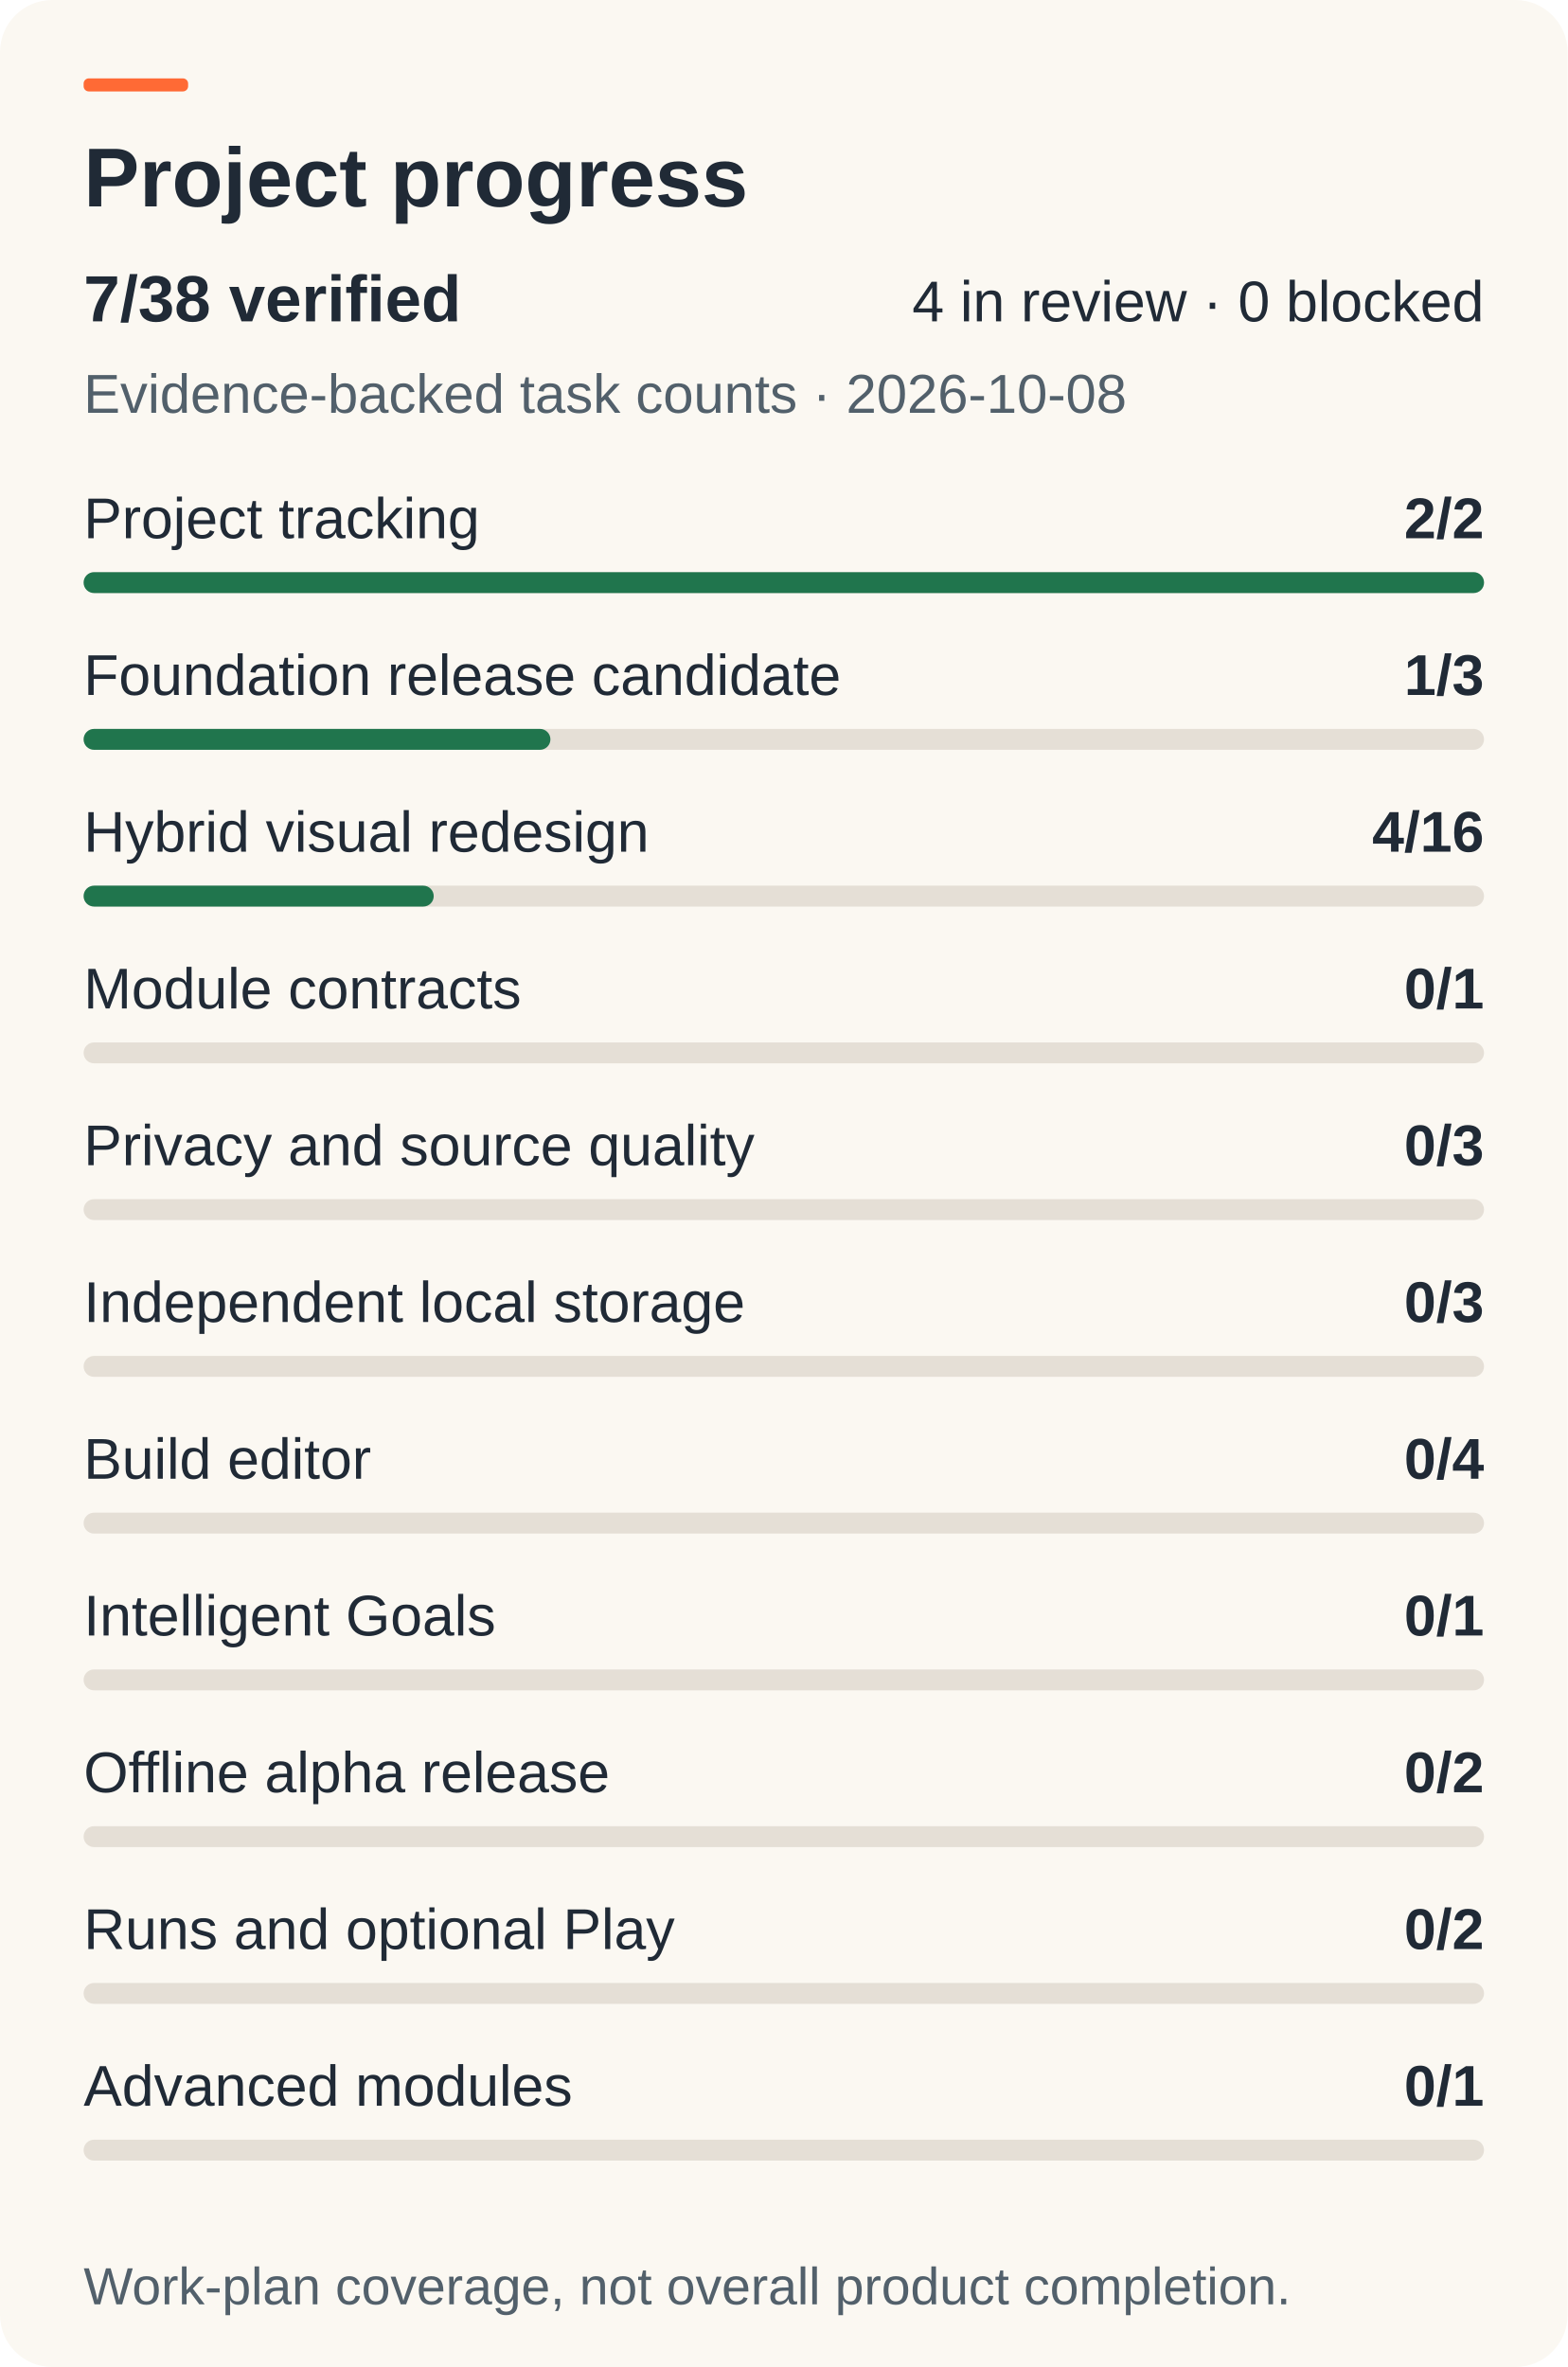
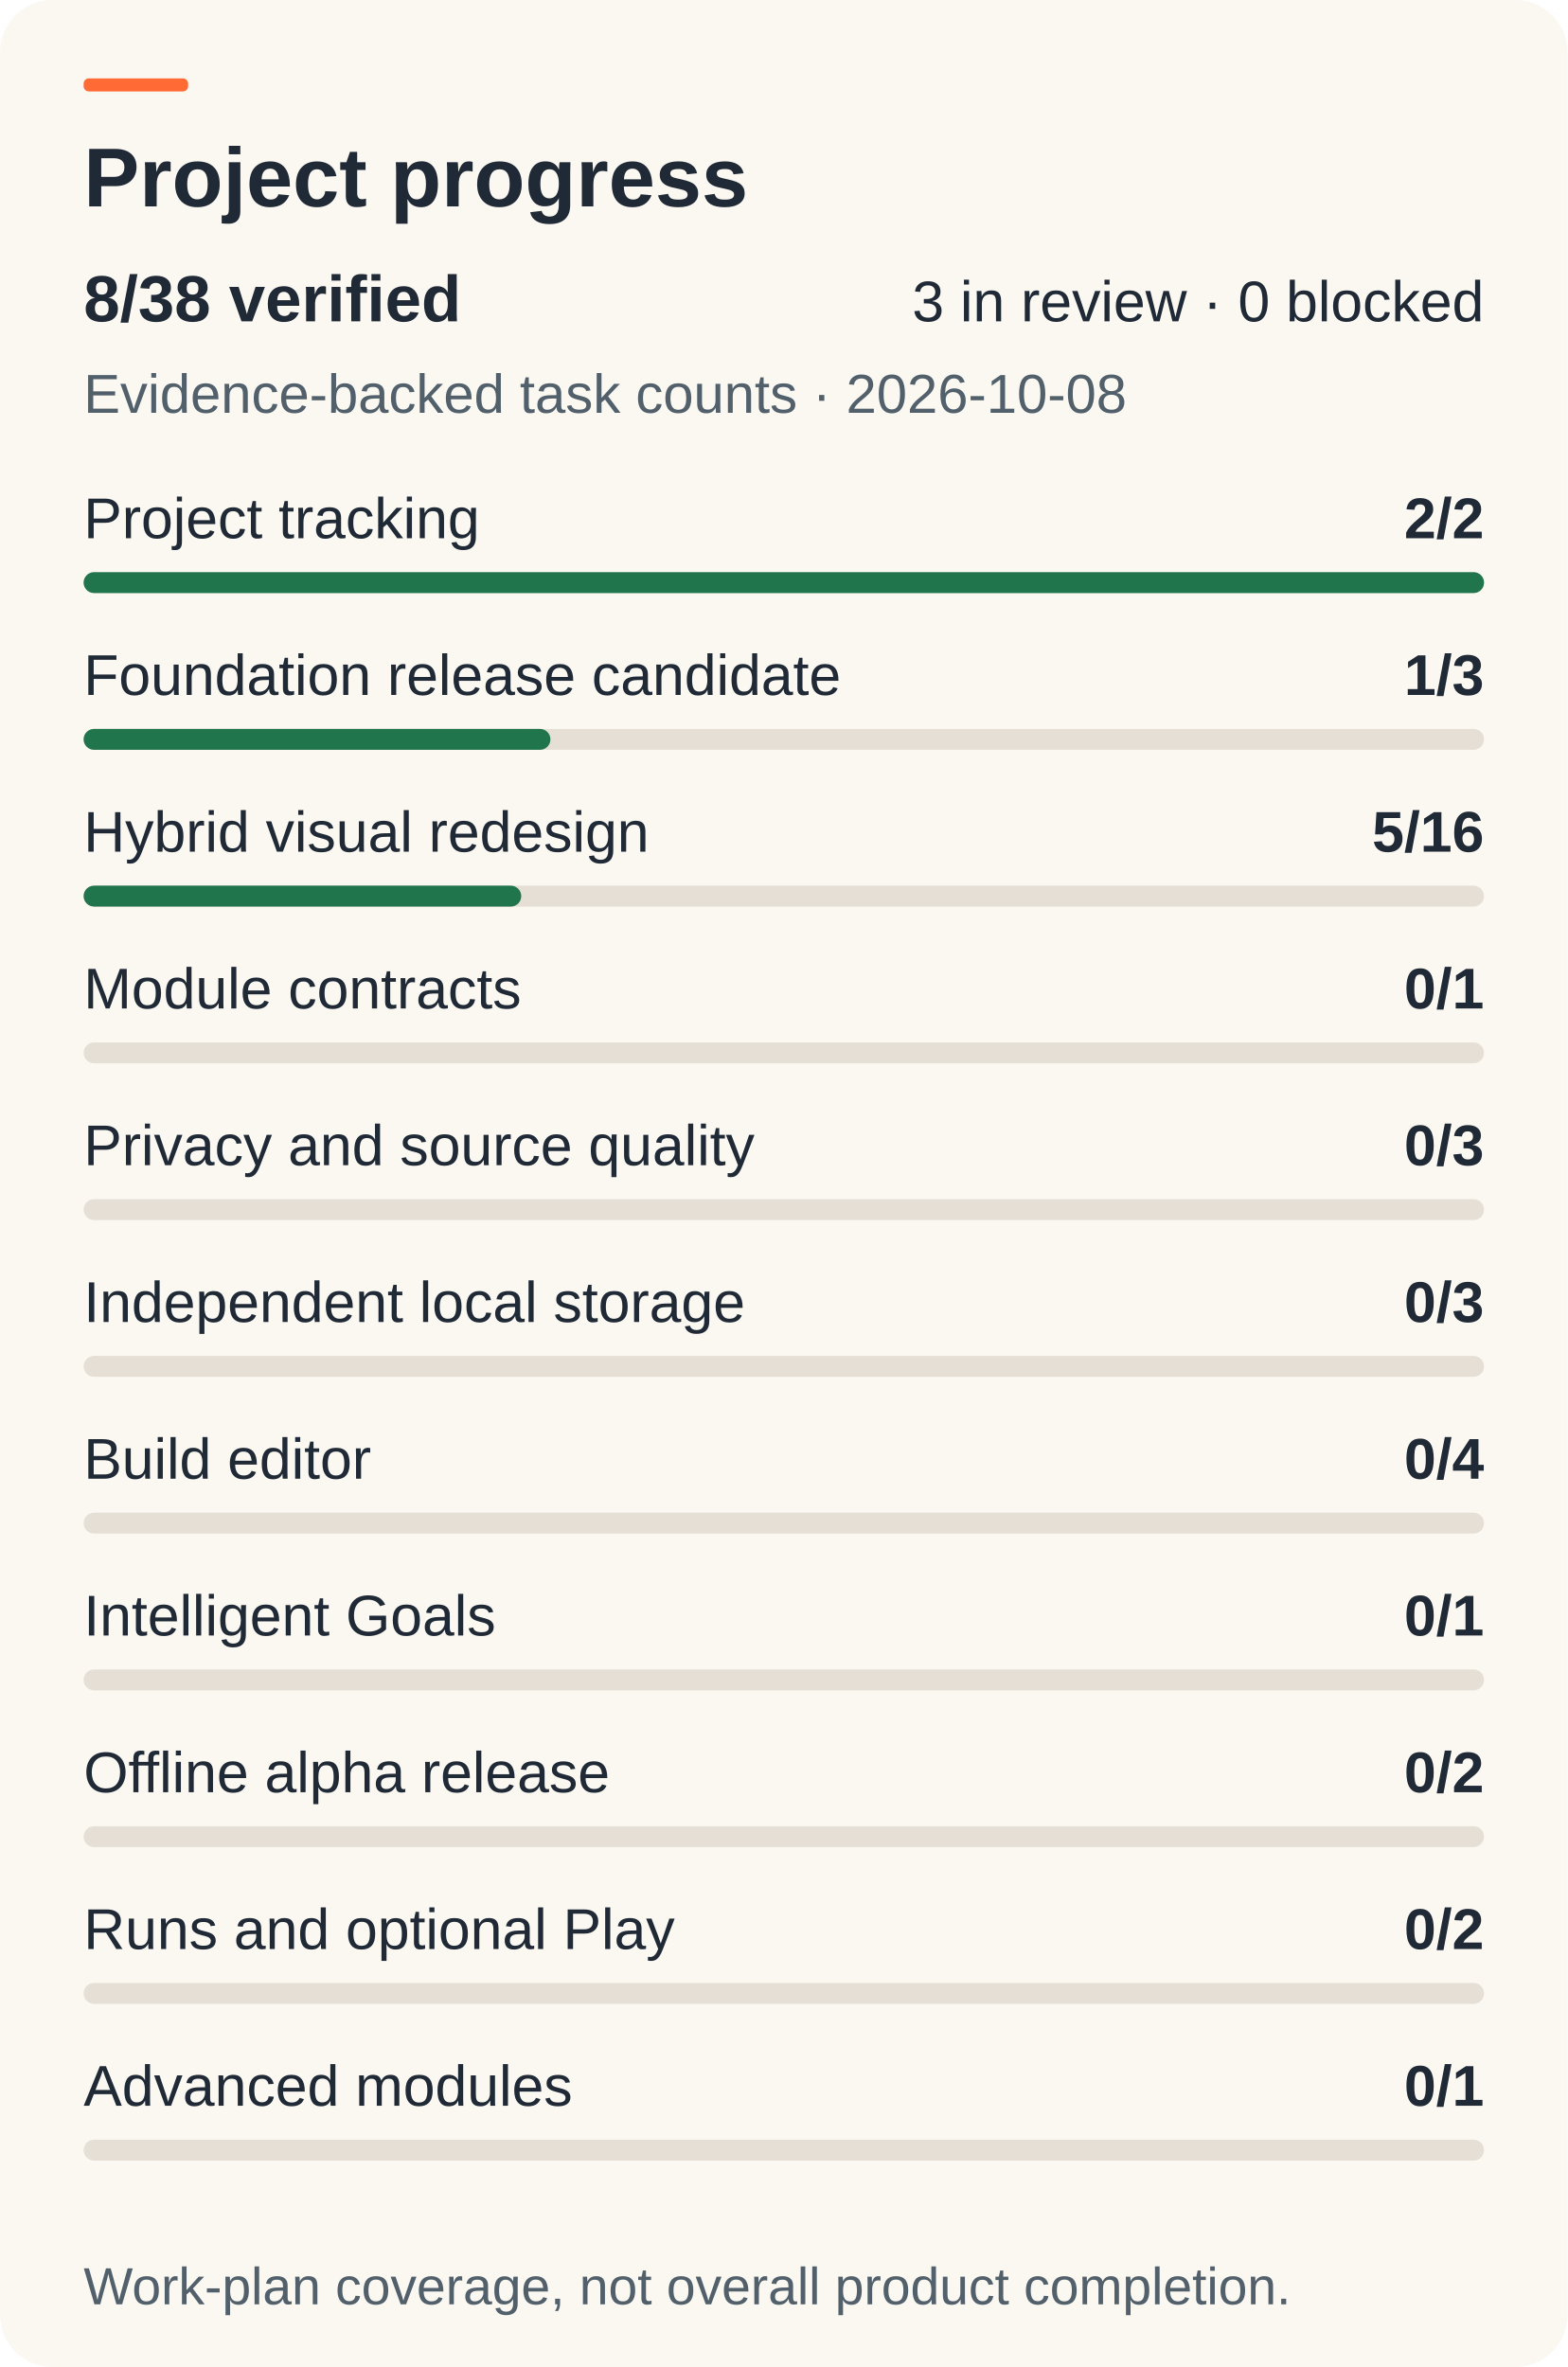
<svg xmlns="http://www.w3.org/2000/svg" width="600" height="906" viewBox="0 0 600 906" role="img" aria-labelledby="title description">
  <rect width="600" height="906" rx="20" fill="#FBF8F2" />
  <g font-family="Arial, sans-serif" fill="#202A36">
    <rect x="32" y="30" width="40" height="5" rx="2" fill="#FF6A35" />
    <text x="32" y="79" font-size="32" font-weight="700">Project progress</text>
-     <text x="32" y="123" font-size="25" font-weight="700">7/38 verified</text>
-     <text x="568" y="123" text-anchor="end" font-size="22">4 in review · 0 blocked</text>
+     <text x="32" y="123" font-size="25" font-weight="700">8/38 verified</text>
+     <text x="568" y="123" text-anchor="end" font-size="22">3 in review · 0 blocked</text>
    <text x="32" y="158" font-size="21" fill="#52606B">Evidence-backed task counts · 2026-10-08</text>
    <text x="32" y="206" font-size="22">Project tracking</text>
    <text x="568" y="206" text-anchor="end" font-size="22" font-weight="700">2/2</text>
    <rect x="32" y="219" width="536" height="8" rx="4" fill="#E5DFD6" />
    <rect x="32" y="219" width="536" height="8" rx="4" fill="#20754D" />
    <text x="32" y="266" font-size="22">Foundation release candidate</text>
    <text x="568" y="266" text-anchor="end" font-size="22" font-weight="700">1/3</text>
    <rect x="32" y="279" width="536" height="8" rx="4" fill="#E5DFD6" />
    <rect x="32" y="279" width="178.667" height="8" rx="4" fill="#20754D" />
    <text x="32" y="326" font-size="22">Hybrid visual redesign</text>
-     <text x="568" y="326" text-anchor="end" font-size="22" font-weight="700">4/16</text>
+     <text x="568" y="326" text-anchor="end" font-size="22" font-weight="700">5/16</text>
    <rect x="32" y="339" width="536" height="8" rx="4" fill="#E5DFD6" />
-     <rect x="32" y="339" width="134" height="8" rx="4" fill="#20754D" />
+     <rect x="32" y="339" width="167.5" height="8" rx="4" fill="#20754D" />
    <text x="32" y="386" font-size="22">Module contracts</text>
    <text x="568" y="386" text-anchor="end" font-size="22" font-weight="700">0/1</text>
    <rect x="32" y="399" width="536" height="8" rx="4" fill="#E5DFD6" />
    <text x="32" y="446" font-size="22">Privacy and source quality</text>
    <text x="568" y="446" text-anchor="end" font-size="22" font-weight="700">0/3</text>
    <rect x="32" y="459" width="536" height="8" rx="4" fill="#E5DFD6" />
    <text x="32" y="506" font-size="22">Independent local storage</text>
    <text x="568" y="506" text-anchor="end" font-size="22" font-weight="700">0/3</text>
    <rect x="32" y="519" width="536" height="8" rx="4" fill="#E5DFD6" />
    <text x="32" y="566" font-size="22">Build editor</text>
    <text x="568" y="566" text-anchor="end" font-size="22" font-weight="700">0/4</text>
    <rect x="32" y="579" width="536" height="8" rx="4" fill="#E5DFD6" />
    <text x="32" y="626" font-size="22">Intelligent Goals</text>
    <text x="568" y="626" text-anchor="end" font-size="22" font-weight="700">0/1</text>
    <rect x="32" y="639" width="536" height="8" rx="4" fill="#E5DFD6" />
    <text x="32" y="686" font-size="22">Offline alpha release</text>
    <text x="568" y="686" text-anchor="end" font-size="22" font-weight="700">0/2</text>
    <rect x="32" y="699" width="536" height="8" rx="4" fill="#E5DFD6" />
    <text x="32" y="746" font-size="22">Runs and optional Play</text>
    <text x="568" y="746" text-anchor="end" font-size="22" font-weight="700">0/2</text>
    <rect x="32" y="759" width="536" height="8" rx="4" fill="#E5DFD6" />
    <text x="32" y="806" font-size="22">Advanced modules</text>
    <text x="568" y="806" text-anchor="end" font-size="22" font-weight="700">0/1</text>
    <rect x="32" y="819" width="536" height="8" rx="4" fill="#E5DFD6" />
    <text x="32" y="882" font-size="20" fill="#52606B">Work-plan coverage, not overall product completion.</text>
  </g>
</svg>
